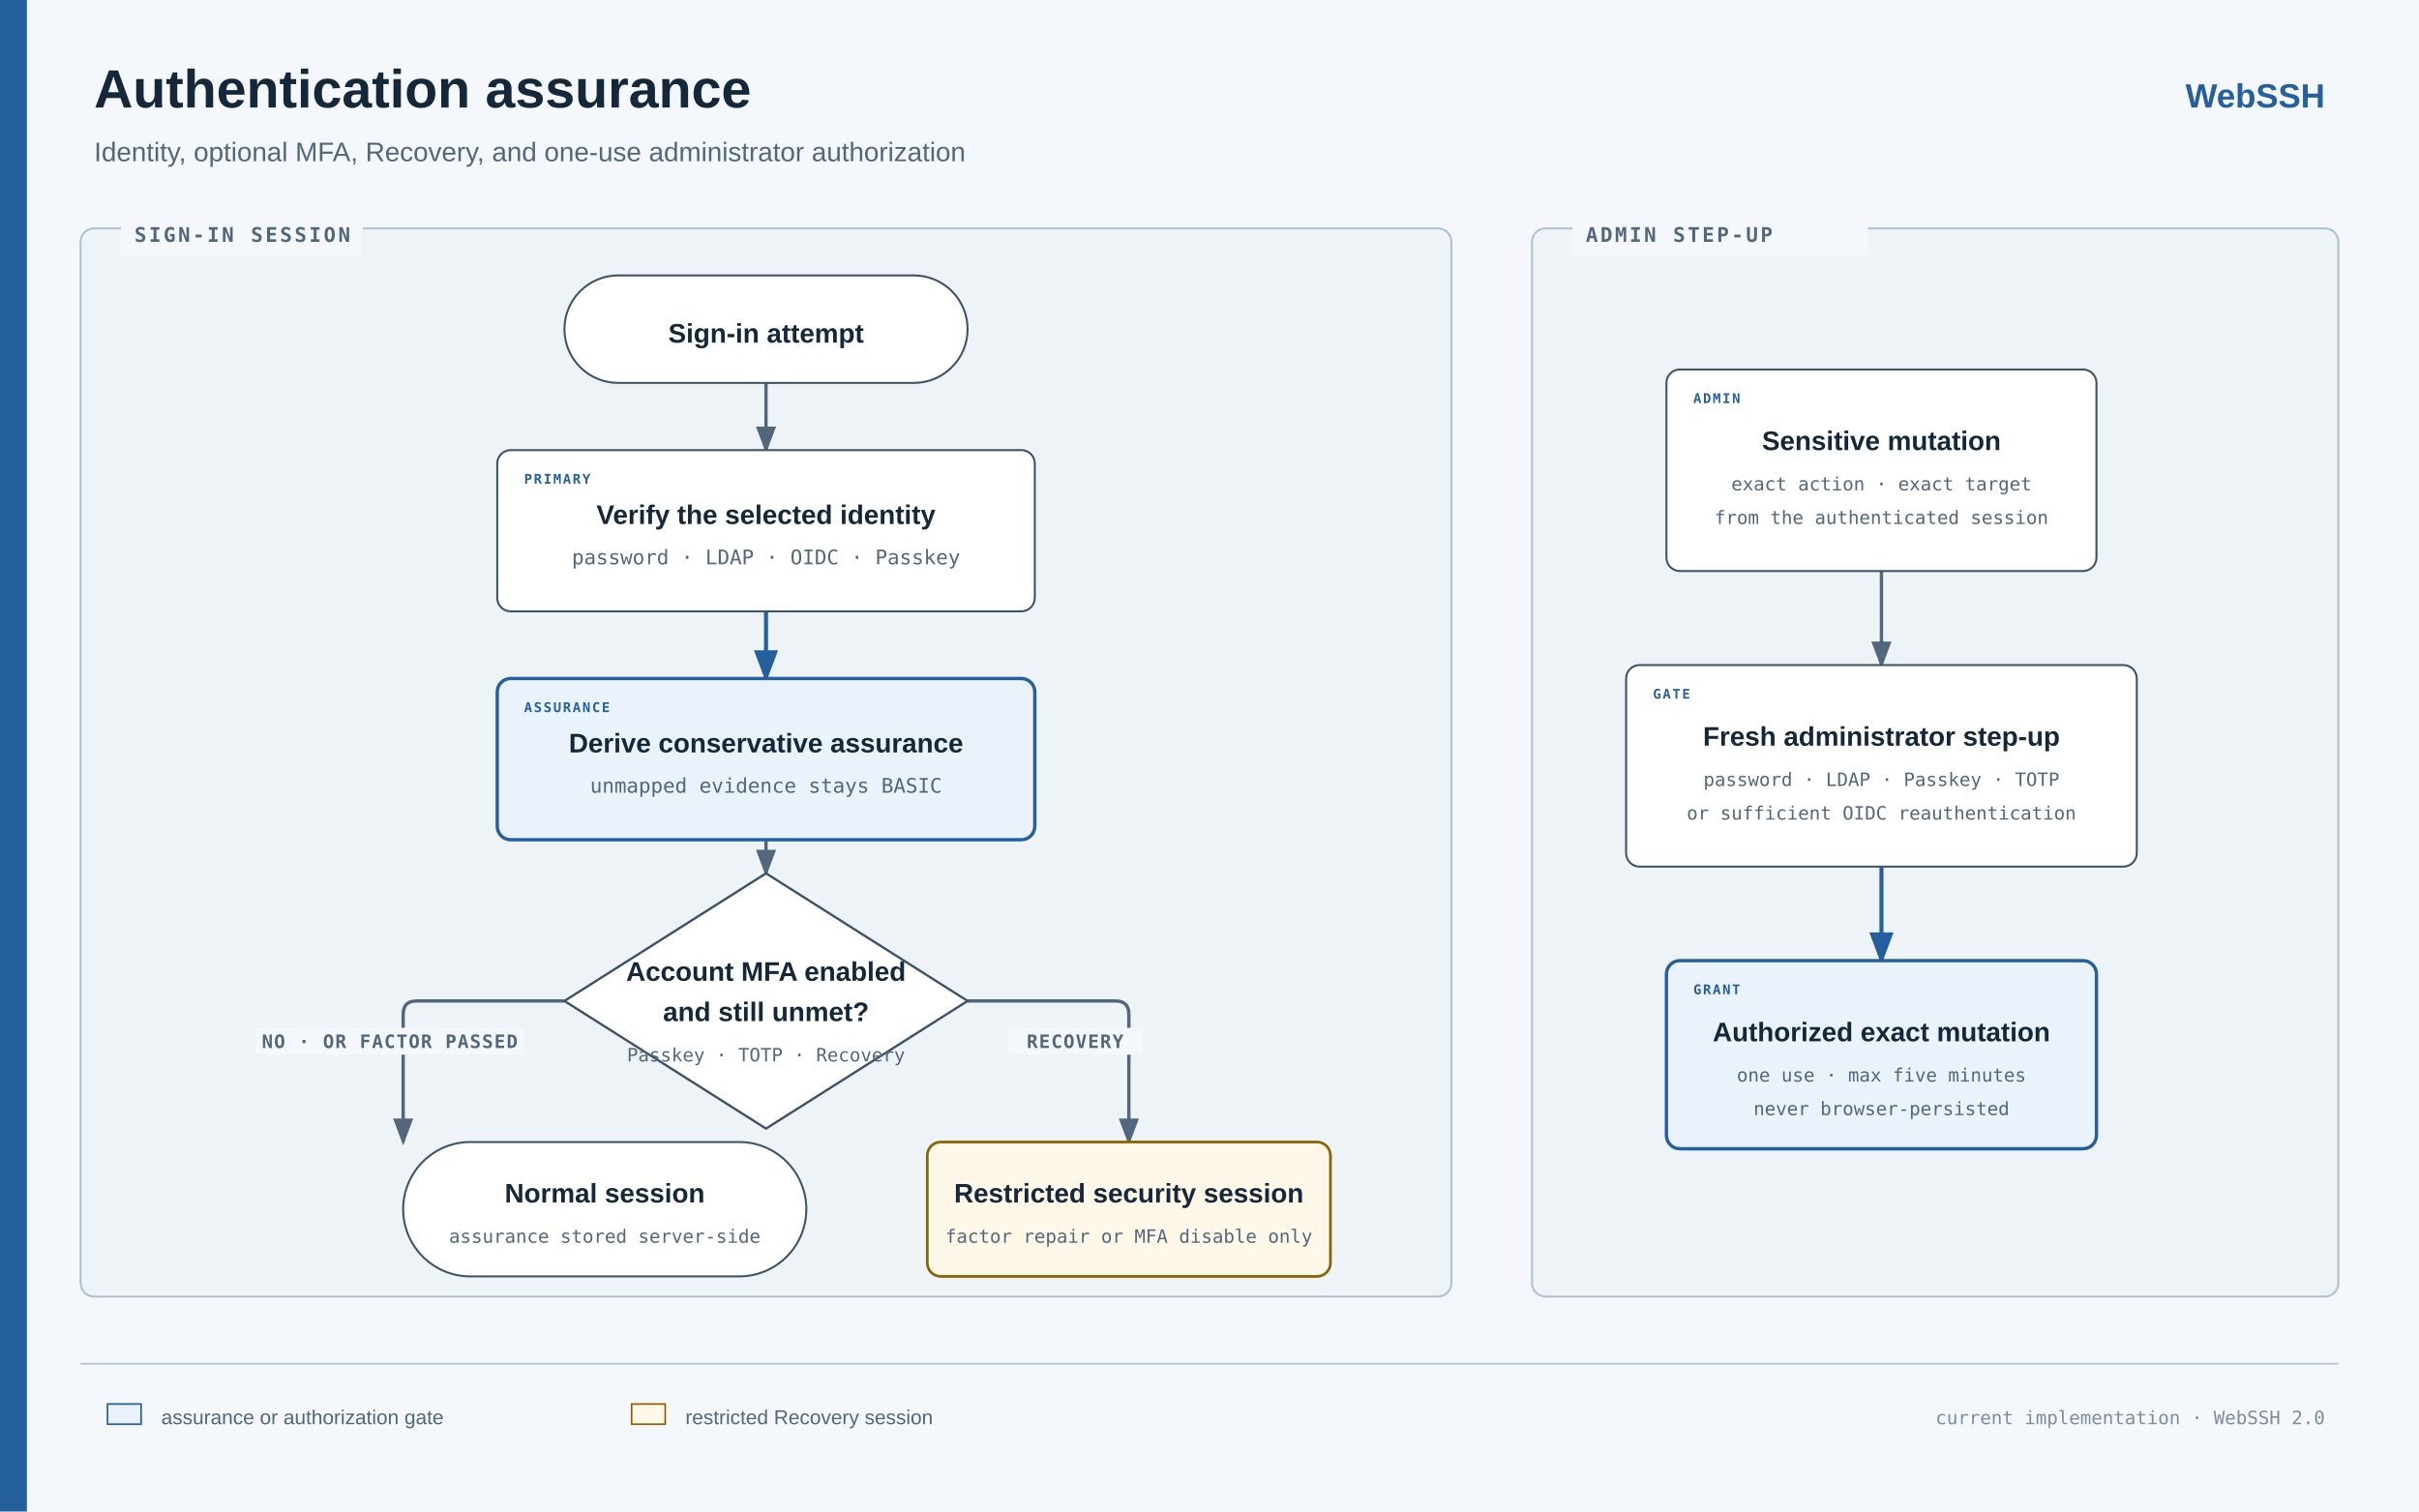
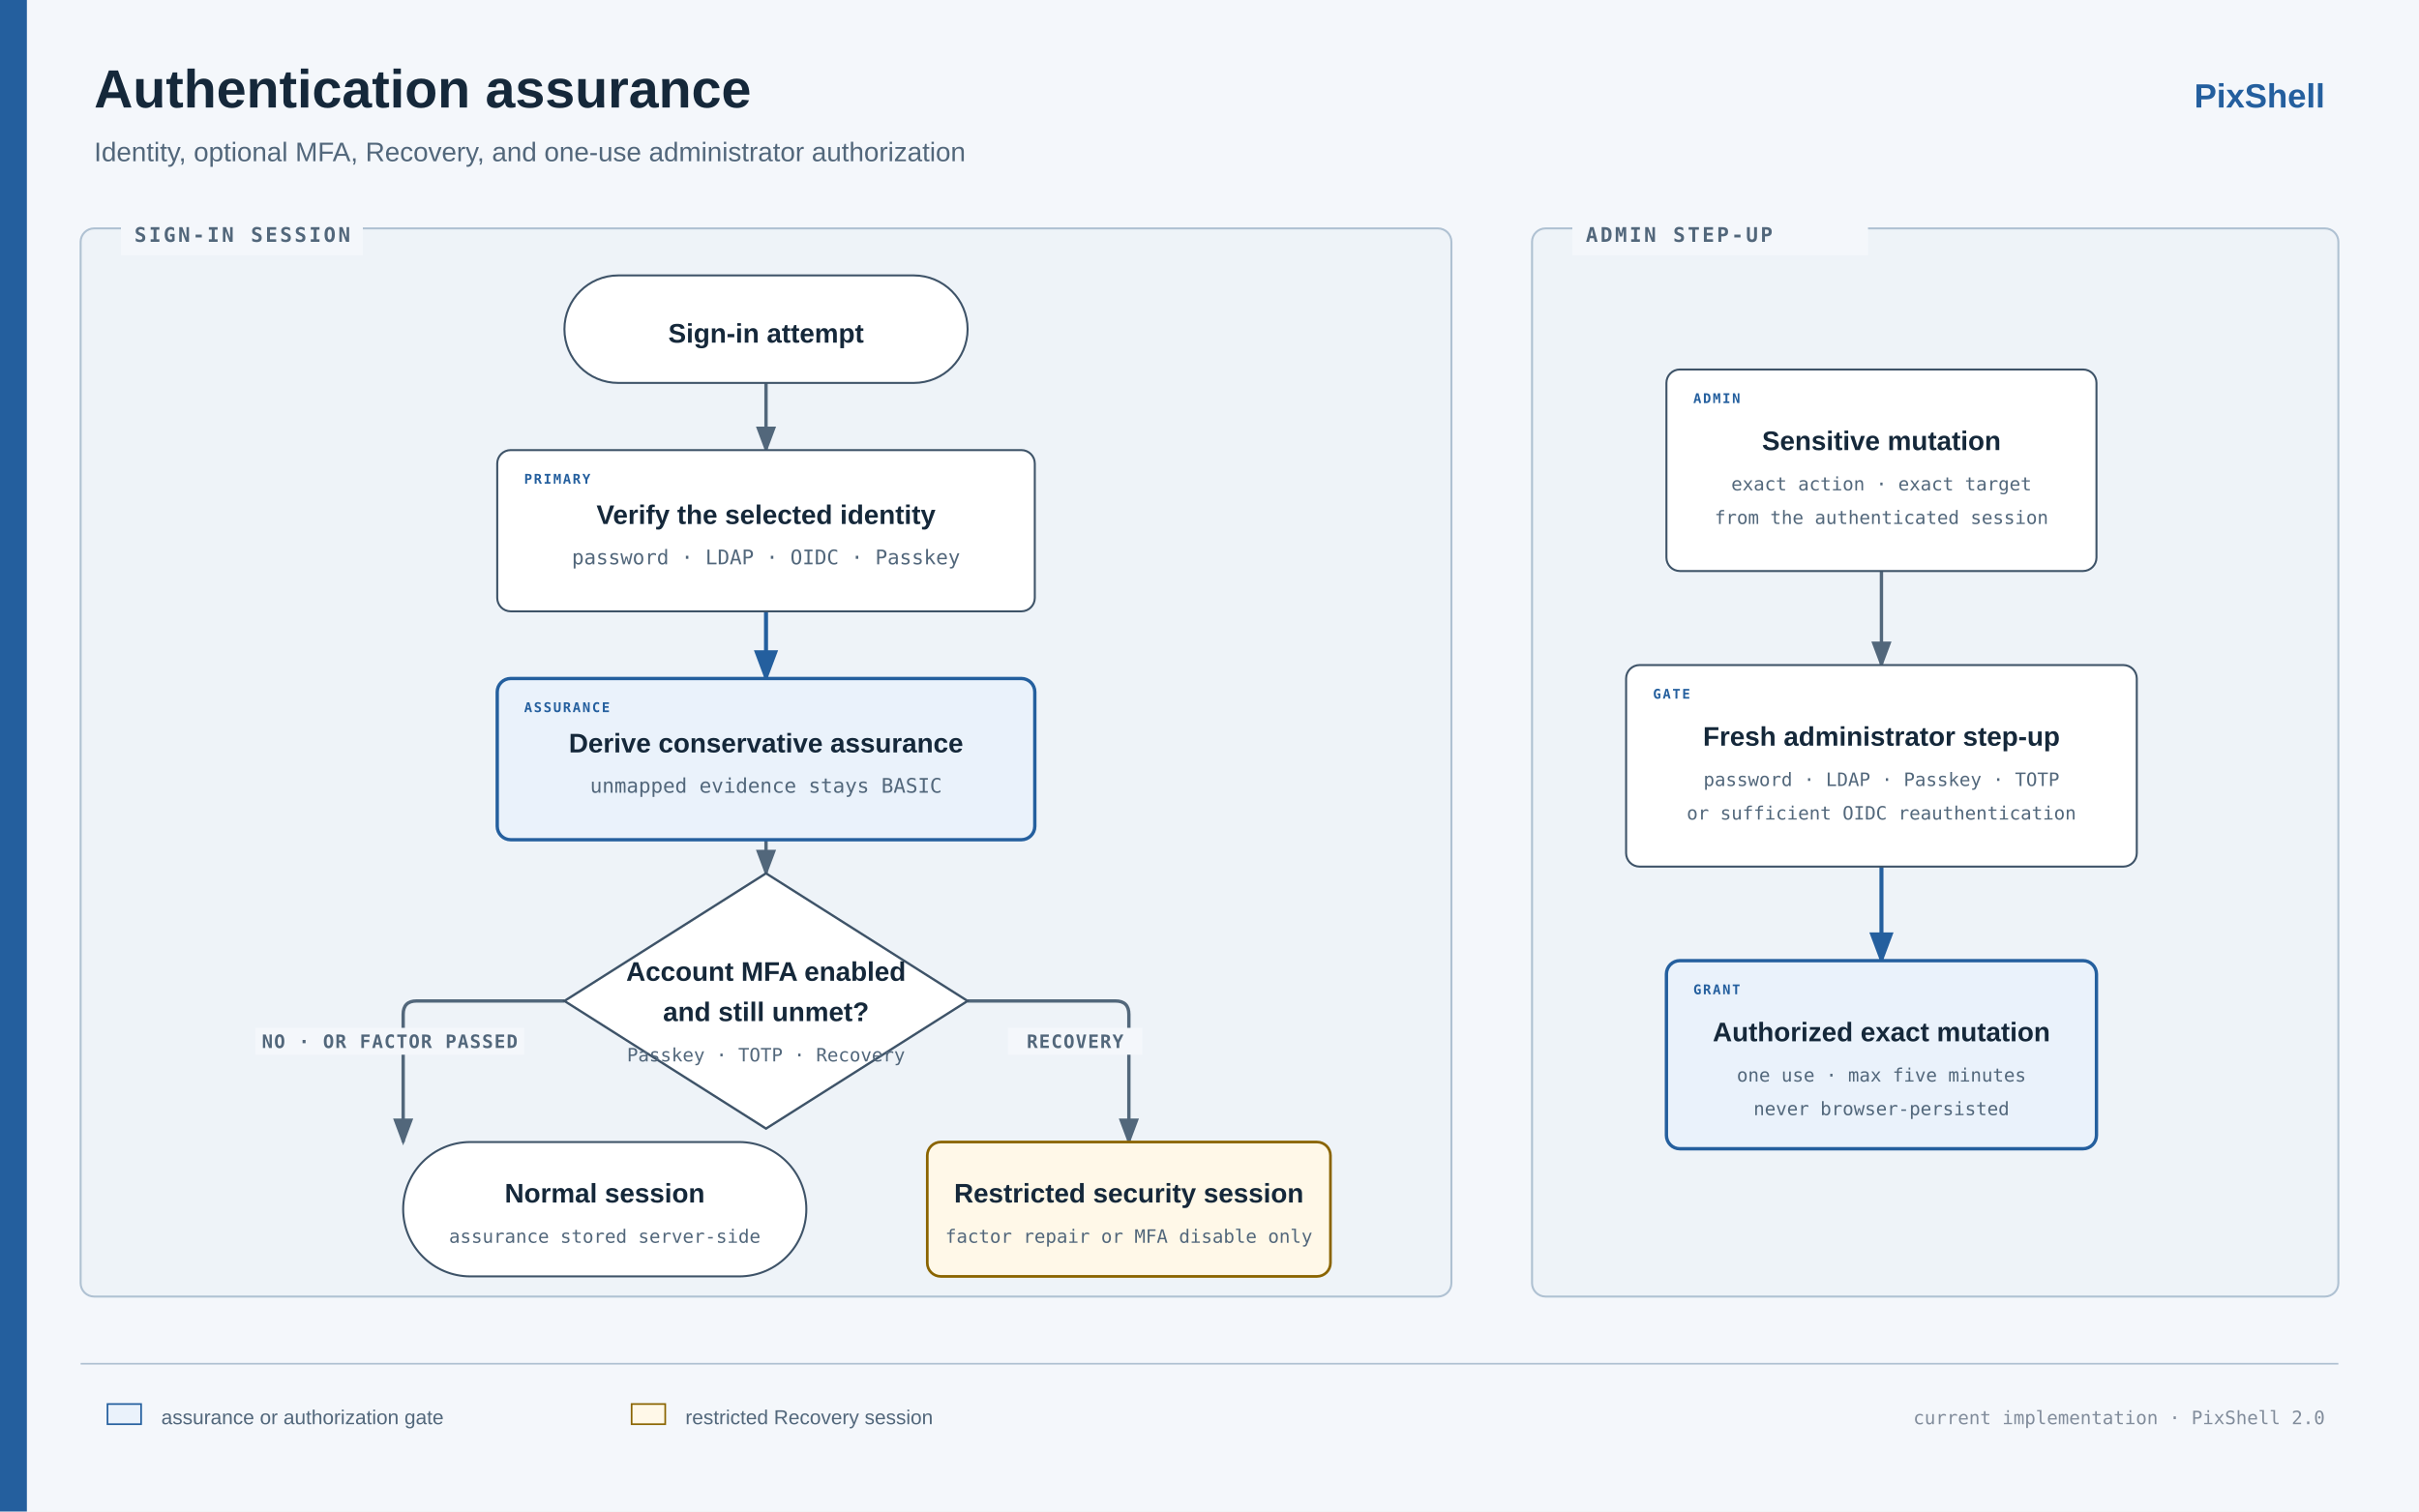
<svg xmlns="http://www.w3.org/2000/svg" viewBox="0 0 1440 900" role="img" aria-labelledby="authentication-assurance-title authentication-assurance-desc">
  <defs>
    <style>
      .title{font:700 32px "Segoe UI",Arial,sans-serif;fill:#15283a}.subtitle{font:16px "Segoe UI",Arial,sans-serif;fill:#52677b}.brand{font:700 20px "Segoe UI",Arial,sans-serif;fill:#245f9e}.panel{fill:rgba(36,95,158,.025);stroke:#afc1d2;stroke-width:1.2}.panel-label{font:600 12px "Cascadia Mono",Consolas,monospace;letter-spacing:.12em;fill:#52677b}.node{fill:#fff;stroke:#3e5368;stroke-width:1.2}.focal{fill:#eaf2fb;stroke:#245f9e;stroke-width:2}.restricted{fill:#fff8e8;stroke:#8a6400;stroke-width:1.6}.decision{fill:#fff;stroke:#3e5368;stroke-width:1.4}.node-title{font:600 16px "Segoe UI",Arial,sans-serif;fill:#15283a}.node-sub{font:12px "Cascadia Mono",Consolas,monospace;fill:#52677b}.node-sub-small{font:11px "Cascadia Mono",Consolas,monospace;fill:#52677b}.tag{font:600 8px "Cascadia Mono",Consolas,monospace;letter-spacing:.12em;fill:#245f9e}.flow{fill:none;stroke:#52677b;stroke-width:2;marker-end:url(#auth-arrow)}.accent{fill:none;stroke:#245f9e;stroke-width:2.4;marker-end:url(#auth-arrow-link)}.passive{fill:none;stroke:#818c9b;stroke-width:1.6;stroke-dasharray:8 8;marker-end:url(#auth-arrow)}.label{font:600 11px "Cascadia Mono",Consolas,monospace;letter-spacing:.06em;fill:#52677b}.legend{font:12px "Segoe UI",Arial,sans-serif;fill:#52677b}.source{font:11px "Cascadia Mono",Consolas,monospace;fill:#818c9b}
    </style>
    <marker id="auth-arrow" markerWidth="8" markerHeight="6" refX="7" refY="3" orient="auto">
      <polygon points="0 0,8 3,0 6" fill="#52677b" />
    </marker>
    <marker id="auth-arrow-link" markerWidth="8" markerHeight="6" refX="7" refY="3" orient="auto">
      <polygon points="0 0,8 3,0 6" fill="#245f9e" />
    </marker>
  </defs>
  <rect width="1440" height="900" fill="#f4f7fb" />
  <rect x="0" y="0" width="16" height="900" fill="#245f9e" />
  <text class="title" x="56" y="64">Authentication assurance</text>
  <text class="subtitle" x="56" y="96">Identity, optional MFA, Recovery, and one-use administrator authorization</text>
-   <text class="brand" x="1384" y="64" text-anchor="end">WebSSH</text>
+   <text class="brand" x="1384" y="64" text-anchor="end">PixShell</text>
  <rect class="panel" x="48" y="136" width="816" height="636" rx="8" />
  <rect x="72" y="128" width="144" height="24" fill="#f4f7fb" />
  <text class="panel-label" x="80" y="144">SIGN-IN SESSION</text>
  <rect class="panel" x="912" y="136" width="480" height="636" rx="8" />
  <rect x="936" y="128" width="176" height="24" fill="#f4f7fb" />
  <text class="panel-label" x="944" y="144">ADMIN STEP-UP</text>
  <line class="flow" x1="456" y1="228" x2="456" y2="268" />
  <line class="accent" x1="456" y1="364" x2="456" y2="404" />
  <line class="flow" x1="456" y1="500" x2="456" y2="520" />
  <path class="flow" d="M 336 596 H 248 Q 240 596 240 604 V 680" />
  <rect x="152" y="612" width="160" height="16" fill="#f4f7fb" />
  <text class="label" x="232" y="624" text-anchor="middle">NO · OR FACTOR PASSED</text>
  <path class="flow" d="M 576 596 H 664 Q 672 596 672 604 V 680" />
  <rect x="600" y="612" width="80" height="16" fill="#f4f7fb" />
  <text class="label" x="640" y="624" text-anchor="middle">RECOVERY</text>
  <line class="flow" x1="1120" y1="340" x2="1120" y2="396" />
  <line class="accent" x1="1120" y1="516" x2="1120" y2="572" />
  <rect class="node" x="336" y="164" width="240" height="64" rx="32" />
  <text class="node-title" x="456" y="204" text-anchor="middle">Sign-in attempt</text>
  <rect class="node" x="296" y="268" width="320" height="96" rx="8" />
  <text class="tag" x="312" y="288">PRIMARY</text>
  <text class="node-title" x="456" y="312" text-anchor="middle">Verify the selected identity</text>
  <text class="node-sub" x="456" y="336" text-anchor="middle">password · LDAP · OIDC · Passkey</text>
  <rect class="focal" x="296" y="404" width="320" height="96" rx="8" />
  <text class="tag" x="312" y="424">ASSURANCE</text>
  <text class="node-title" x="456" y="448" text-anchor="middle">Derive conservative assurance</text>
  <text class="node-sub" x="456" y="472" text-anchor="middle">unmapped evidence stays BASIC</text>
  <polygon class="decision" points="456,520 576,596 456,672 336,596" />
  <text class="node-title" x="456" y="584" text-anchor="middle">Account MFA enabled</text>
  <text class="node-title" x="456" y="608" text-anchor="middle">and still unmet?</text>
  <text class="node-sub-small" x="456" y="632" text-anchor="middle">Passkey · TOTP · Recovery</text>
  <rect class="node" x="240" y="680" width="240" height="80" rx="40" />
  <text class="node-title" x="360" y="716" text-anchor="middle">Normal session</text>
  <text class="node-sub-small" x="360" y="740" text-anchor="middle">assurance stored server-side</text>
  <rect class="restricted" x="552" y="680" width="240" height="80" rx="8" />
  <text class="node-title" x="672" y="716" text-anchor="middle">Restricted security session</text>
  <text class="node-sub-small" x="672" y="740" text-anchor="middle">factor repair or MFA disable only</text>
  <rect class="node" x="992" y="220" width="256" height="120" rx="8" />
  <text class="tag" x="1008" y="240">ADMIN</text>
  <text class="node-title" x="1120" y="268" text-anchor="middle">Sensitive mutation</text>
  <text class="node-sub-small" x="1120" y="292" text-anchor="middle">exact action · exact target</text>
  <text class="node-sub-small" x="1120" y="312" text-anchor="middle">from the authenticated session</text>
  <rect class="node" x="968" y="396" width="304" height="120" rx="8" />
  <text class="tag" x="984" y="416">GATE</text>
  <text class="node-title" x="1120" y="444" text-anchor="middle">Fresh administrator step-up</text>
  <text class="node-sub-small" x="1120" y="468" text-anchor="middle">password · LDAP · Passkey · TOTP</text>
  <text class="node-sub-small" x="1120" y="488" text-anchor="middle">or sufficient OIDC reauthentication</text>
  <rect class="focal" x="992" y="572" width="256" height="112" rx="8" />
  <text class="tag" x="1008" y="592">GRANT</text>
  <text class="node-title" x="1120" y="620" text-anchor="middle">Authorized exact mutation</text>
  <text class="node-sub-small" x="1120" y="644" text-anchor="middle">one use · max five minutes</text>
  <text class="node-sub-small" x="1120" y="664" text-anchor="middle">never browser-persisted</text>
  <line x1="48" y1="812" x2="1392" y2="812" stroke="#afc1d2" stroke-width="1" />
  <rect x="64" y="836" width="20" height="12" fill="#eaf2fb" stroke="#245f9e" />
  <text class="legend" x="96" y="848">assurance or authorization gate</text>
  <rect x="376" y="836" width="20" height="12" fill="#fff8e8" stroke="#8a6400" />
  <text class="legend" x="408" y="848">restricted Recovery session</text>
-   <text class="source" x="1384" y="848" text-anchor="end">current implementation · WebSSH 2.0</text>
+   <text class="source" x="1384" y="848" text-anchor="end">current implementation · PixShell 2.0</text>
</svg>
